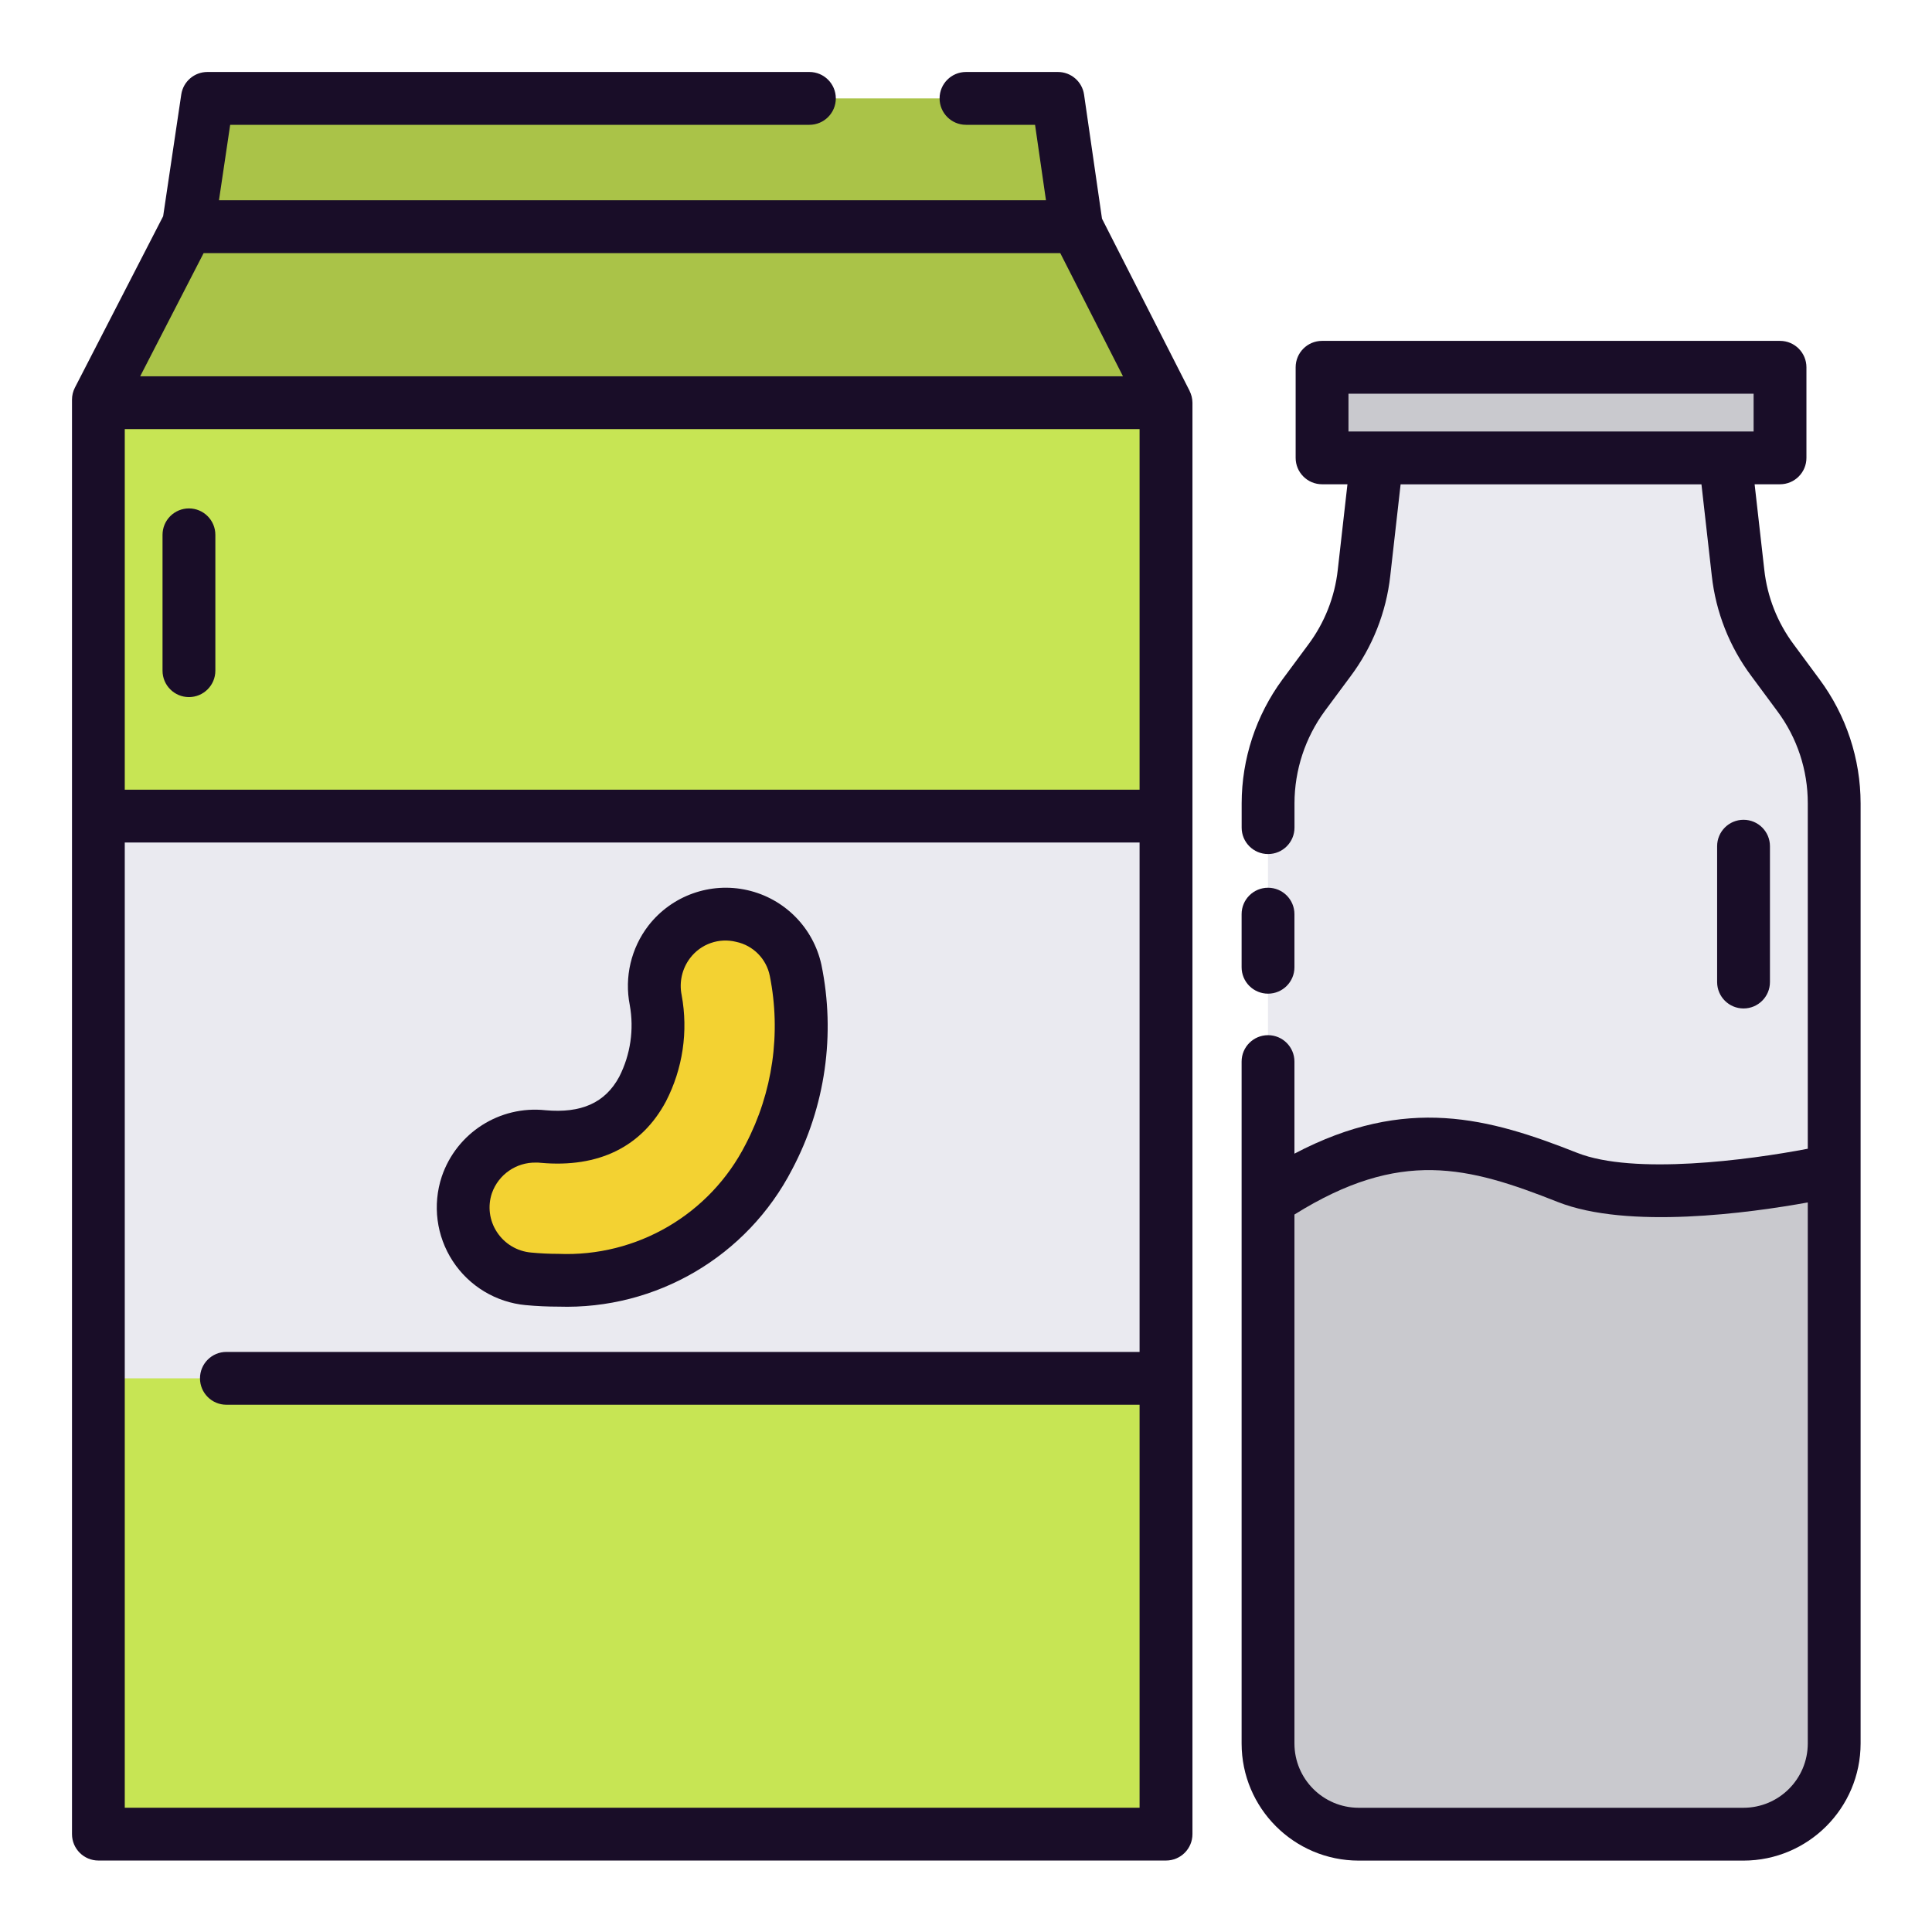
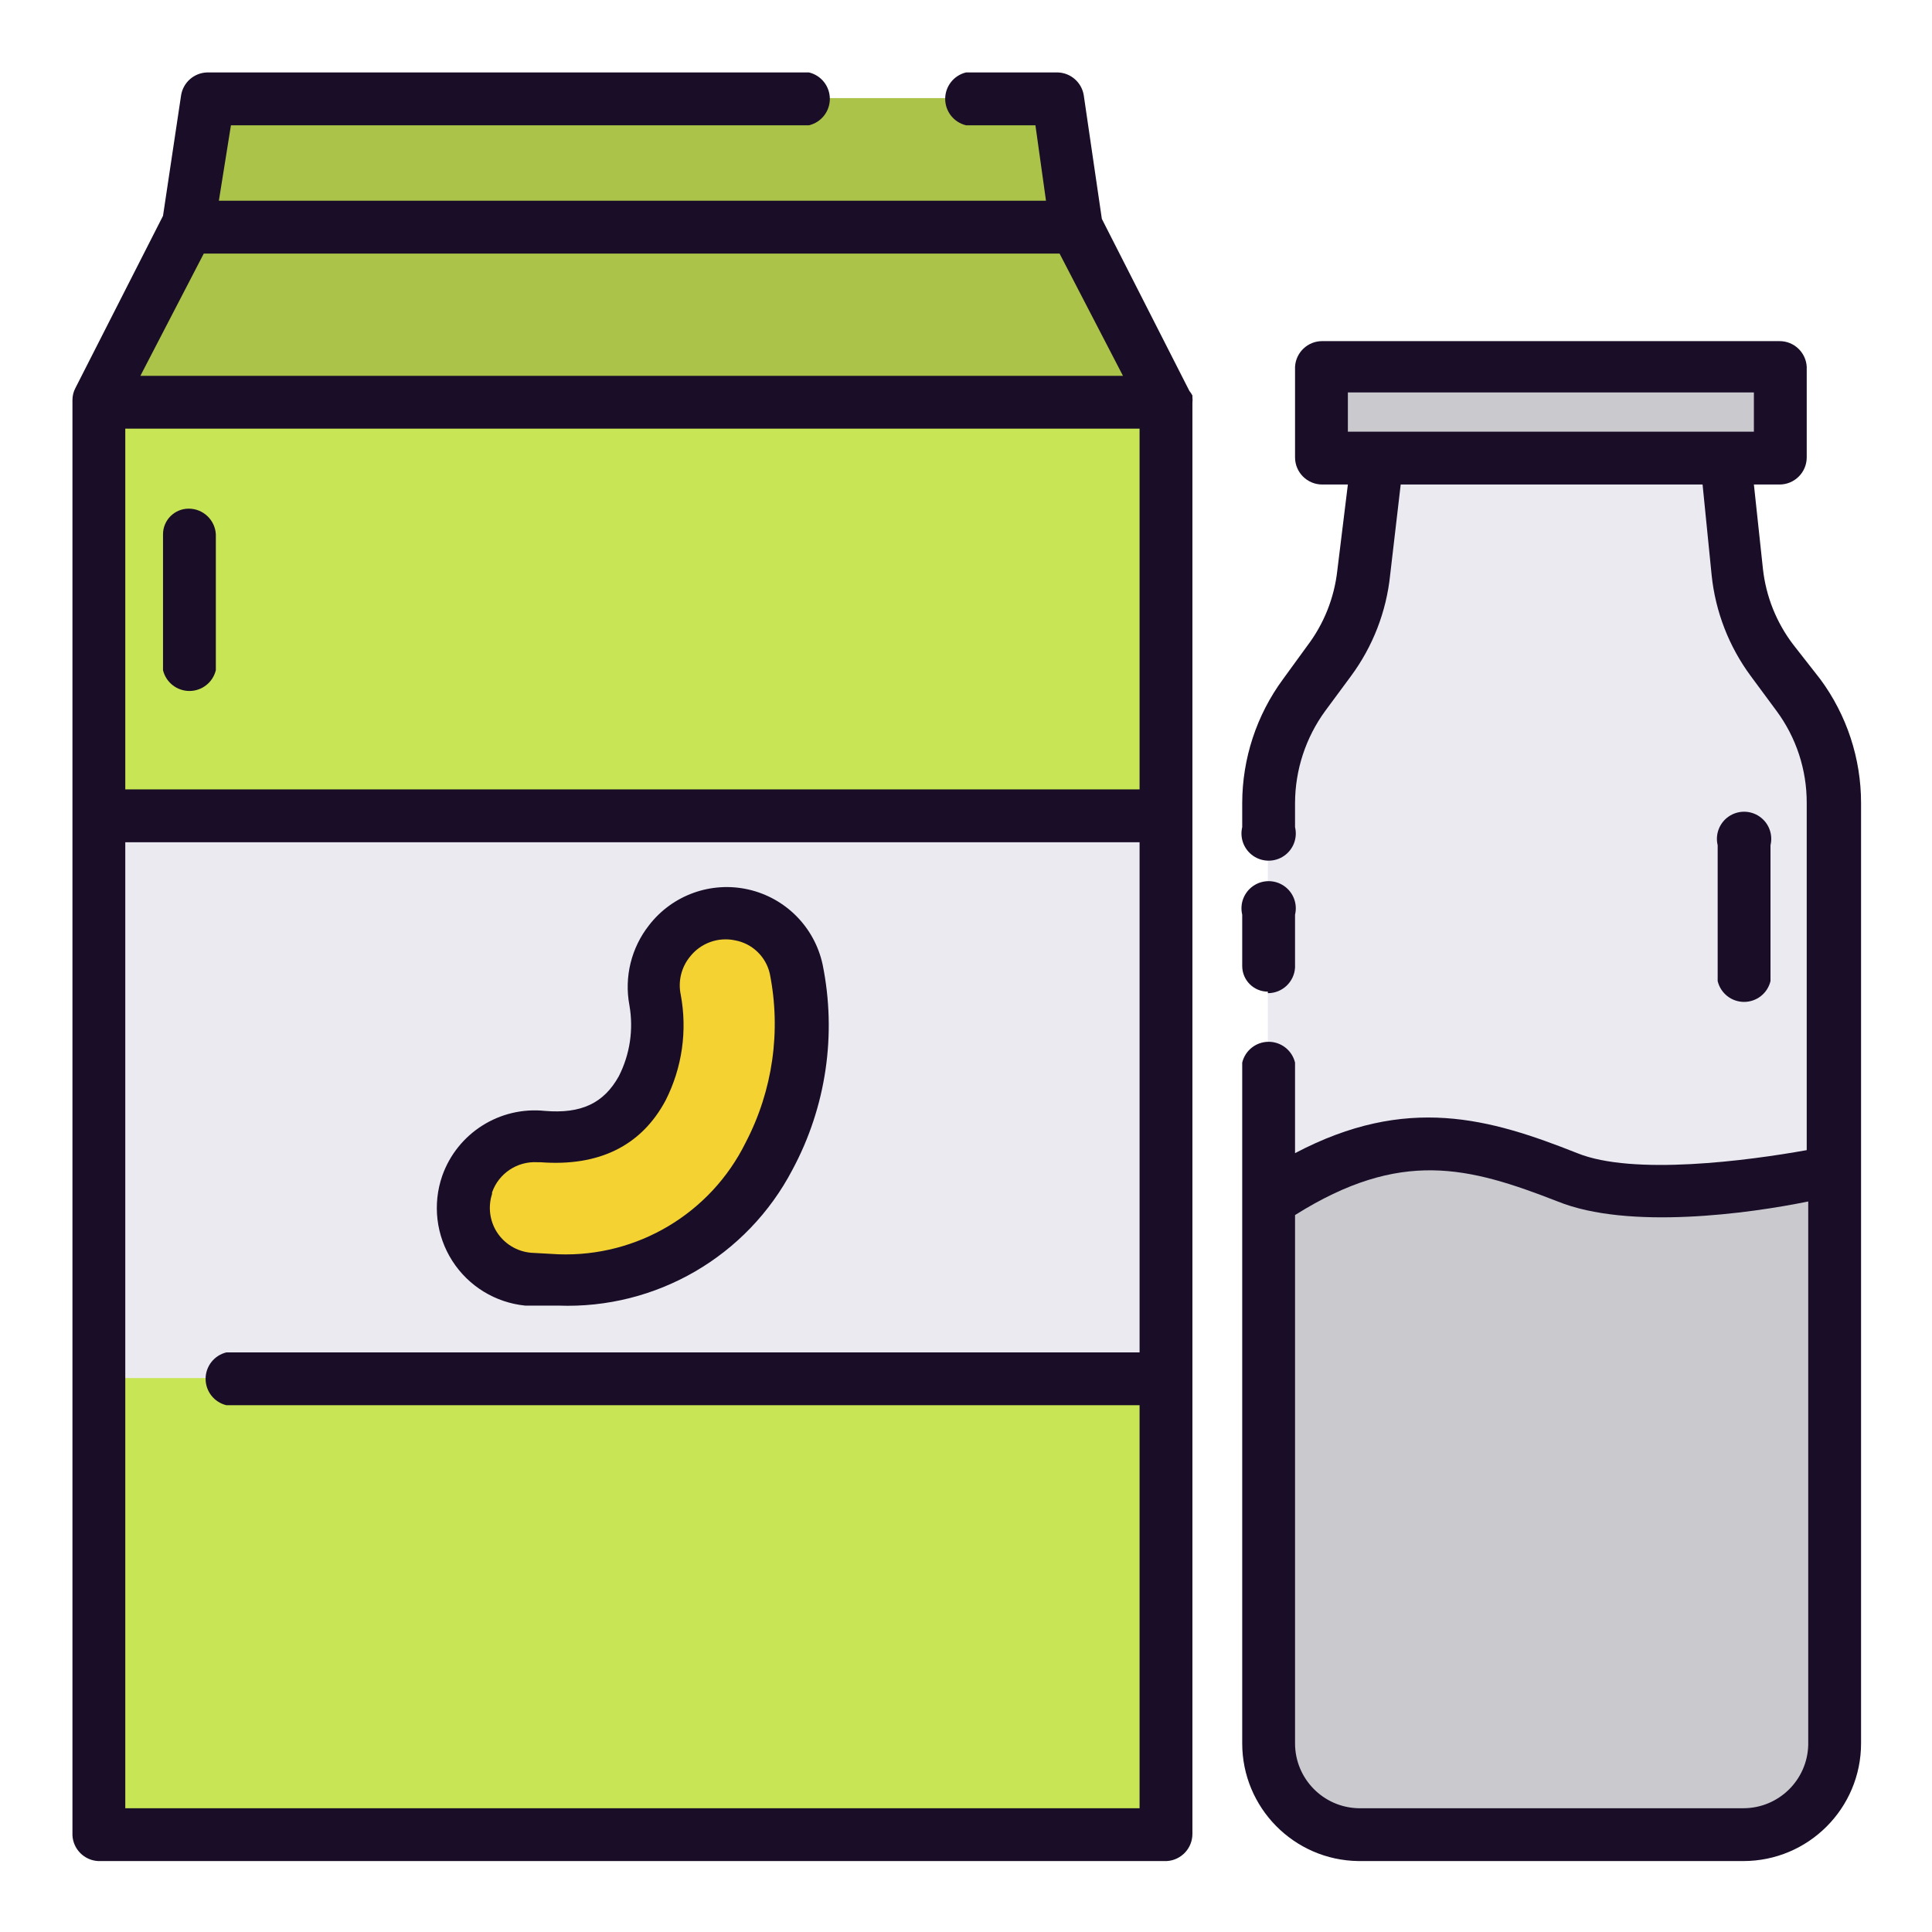
- <svg xmlns="http://www.w3.org/2000/svg" height="512" viewBox="0 0 128 128" width="512">
-   <g>
-     <g>
-       <g>
-         <path d="m77.25 26.68v6.92h-70.72l-.01-7.12 5-9.71.98-1.9.24-1.6 1-6.75h56.35l.98 6.75.25 1.75.89 1.75z" fill="#aac348" />
-         <path d="m6.516 26.681h70.738v94.835h-70.738z" fill="#c7e554" />
-         <path d="m6.516 54.068h70.738v37.25h-70.738z" fill="#eaeaf0" />
-         <path d="m36.992 84.822q-.975 0-1.987-.1a4.752 4.752 0 0 1 -4.076-6.222 4.8 4.8 0 0 1 5.052-3.2q.5.047.967.046a5.9 5.9 0 0 0 5.623-3.187 9.272 9.272 0 0 0 .87-5.9 4.788 4.788 0 0 1 .9-3.863 4.736 4.736 0 0 1 8.365 1.889 18.554 18.554 0 0 1 -1.767 12.358 15.108 15.108 0 0 1 -13.947 8.179z" fill="#f3d232" />
-       </g>
-       <path d="m121.516 53.217v62.3a6.006 6.006 0 0 1 -6 6h-25.509a6.006 6.006 0 0 1 -6-6v-62.3a12.056 12.056 0 0 1 2.361-7.162l1.711-2.3a11.845 11.845 0 0 0 2.29-5.8l1.14-10.083h22.506l1.141 10.083a11.845 11.845 0 0 0 2.29 5.8l1.711 2.3a12.056 12.056 0 0 1 2.359 7.162z" fill="#eaeaf0" />
-       <g fill="#c9c9ce">
-         <path d="m121.52 77.53v37.98a6.022 6.022 0 0 1 -6.01 6.01h-25.5a6.013 6.013 0 0 1 -6-6.01v-36.01c8.25-5.5 13.67-3.94 19.83-1.5 5.7 2.26 17.68-.47 17.68-.47z" />
-         <path d="m87.59 24.335h30.342v6.002h-30.342z" />
-       </g>
-     </g>
-     <g fill="#190d28">
-       <path d="m78.943 26.247a1.786 1.786 0 0 0 -.122-.33c0-.009-.006-.021-.011-.03l-5.8-11.4-1.188-8.218a1.75 1.75 0 0 0 -1.732-1.5h-6.09a1.75 1.75 0 0 0 0 3.5h4.575l.723 5h-54.791l.743-5h38.375a1.75 1.75 0 0 0 0-3.5h-39.885a1.75 1.75 0 0 0 -1.731 1.493l-1.2 8.063-5.845 11.354a1.747 1.747 0 0 0 -.194.8v.157.044 94.835a1.75 1.75 0 0 0 1.75 1.75h70.733a1.75 1.75 0 0 0 1.75-1.75v-94.834a1.777 1.777 0 0 0 -.05-.4c-.003-.013-.008-.023-.01-.034zm-65.452-9.479h56.754l4.155 8.163h-65.113zm-5.225 11.663h67.234v5.169.033 18.685h-67.234zm0 91.335v-63.948h67.234v33.75h-60.5a1.75 1.75 0 0 0 0 3.5h60.5v26.7z" />
-       <path d="m12.518 33.684a1.749 1.749 0 0 0 -1.75 1.75v9a1.75 1.75 0 0 0 3.5 0v-9a1.75 1.75 0 0 0 -1.75-1.75z" />
-       <path d="m34.838 86.468c.721.068 1.445.1 2.155.1a16.818 16.818 0 0 0 15.491-9.1 20.236 20.236 0 0 0 1.937-13.549 6.486 6.486 0 0 0 -11.457-2.6 6.551 6.551 0 0 0 -1.24 5.27 7.528 7.528 0 0 1 -.694 4.742c-.938 1.75-2.539 2.435-4.887 2.225a6.523 6.523 0 0 0 -6.874 4.393 6.5 6.5 0 0 0 5.569 8.52zm-2.248-7.417a3.031 3.031 0 0 1 2.922-2.026c.1 0 .207 0 .311.015 3.848.347 6.689-1.067 8.292-4.058a11 11 0 0 0 1.046-7.054 3.049 3.049 0 0 1 .563-2.457 2.938 2.938 0 0 1 3.049-1.071 2.881 2.881 0 0 1 2.227 2.247 16.912 16.912 0 0 1 -1.6 11.168 13.29 13.29 0 0 1 -12.406 7.256c-.6 0-1.212-.029-1.822-.088a3.013 3.013 0 0 1 -2.252-1.361 2.963 2.963 0 0 1 -.33-2.571z" />
-       <path d="m84.01 65.833a1.75 1.75 0 0 0 1.75-1.75v-3.518a1.75 1.75 0 1 0 -3.5 0v3.518a1.749 1.749 0 0 0 1.75 1.75z" />
-       <path d="m120.556 45.019-1.714-2.319a10.11 10.11 0 0 1 -1.953-4.949l-.641-5.667h1.683a1.75 1.75 0 0 0 1.75-1.75v-6a1.75 1.75 0 0 0 -1.75-1.75h-30.341a1.75 1.75 0 0 0 -1.75 1.75v6a1.75 1.75 0 0 0 1.75 1.75h1.682l-.642 5.676a10.111 10.111 0 0 1 -1.956 4.949l-1.711 2.311a13.89 13.89 0 0 0 -2.7 8.2v1.613a1.75 1.75 0 1 0 3.5 0v-1.613a10.366 10.366 0 0 1 2.013-6.12l1.706-2.3a13.607 13.607 0 0 0 2.627-6.651l.685-6.059h19.932l.684 6.054a13.606 13.606 0 0 0 2.624 6.65l1.712 2.313a10.177 10.177 0 0 1 2.024 6.116v22.884c-3.927.753-11.531 1.754-15.282.27-5.813-2.3-11.312-3.847-18.728.056v-6.1a1.75 1.75 0 0 0 -3.5 0v9.117.094 35.966a7.764 7.764 0 0 0 7.75 7.76h25.5a7.769 7.769 0 0 0 7.76-7.76v-62.29a13.822 13.822 0 0 0 -2.714-8.201zm-31.216-18.934h26.841v2.5h-26.841zm26.17 93.685h-25.5a4.261 4.261 0 0 1 -4.25-4.26v-35.044c7.019-4.385 11.509-3.182 17.44-.835 4.654 1.842 12.73.728 16.57.034v35.845a4.265 4.265 0 0 1 -4.26 4.26z" />
-       <path d="m117.264 65.063v-9a1.75 1.75 0 1 0 -3.5 0v9a1.75 1.75 0 0 0 3.5 0z" />
-     </g>
+ <svg xmlns="http://www.w3.org/2000/svg" viewBox="0 0 128 128">
+   <path d="M77.3 26.7v6.9H6.5v-7.1l5-9.7 1-2 .2-1.5 1-6.8h56.4l1 6.8.2 1.7 1 1.8z" fill="#aac348" />
+   <path d="M6.5 26.7h70.8v94.8H6.5z" fill="#c7e554" />
+   <path d="M6.5 54h70.8v37.3H6.5z" fill="#eaeaf0" />
+   <path d="M37 84.8h-2a4.8 4.8 0 0 1-4-6.3 4.8 4.8 0 0 1 5-3.2h1a5.9 5.9 0 0 0 5.6-3.1 9.3 9.3 0 0 0 .8-6 4.8 4.8 0 0 1 1-3.8 4.7 4.7 0 0 1 8.3 1.9A18.6 18.6 0 0 1 51 76.6a15.1 15.1 0 0 1-14 8.2z" fill="#f3d232" />
+   <path d="M121.5 53.2v62.3a6 6 0 0 1-6 6H90a6 6 0 0 1-6-6V53.2a12 12 0 0 1 2.4-7.1l1.7-2.3a11.8 11.8 0 0 0 2.3-5.8l1.1-10.1H114l1.2 10a11.8 11.8 0 0 0 2.2 5.9l1.8 2.3a12 12 0 0 1 2.3 7.1z" fill="#eaeaf0" />
+   <g fill="#c9c9ce">
+     <path d="M121.5 77.5v38a6 6 0 0 1-6 6H90a6 6 0 0 1-6-6v-36c8.3-5.5 13.7-4 19.8-1.5 5.7 2.3 17.7-.5 17.7-.5z" />
+     <path d="M87.6 24.3h30.3v6H87.6z" />
+   </g>
+   <g fill="#190d28">
+     <path d="M79 26.2a1.8 1.8 0 0 0-.2-.3L73 14.5l-1.2-8.2a1.8 1.8 0 0 0-1.7-1.5H64a1.8 1.8 0 0 0 0 3.5h4.6l.7 5H14.5l.8-5h38.3a1.8 1.8 0 0 0 0-3.5H13.7A1.8 1.8 0 0 0 12 6.3l-1.2 8L5 25.7a1.7 1.7 0 0 0-.2.8v95.1a1.8 1.8 0 0 0 1.7 1.7h70.8a1.8 1.8 0 0 0 1.7-1.8V26.7a1.8 1.8 0 0 0 0-.4zm-65.5-9.4h56.7l4.2 8.1H9.3zM8.3 28.4h67.2v23.9H8.3zm0 91.4v-64h67.2v33.8H15a1.8 1.8 0 0 0 0 3.5h60.5v26.7z" />
+     <path d="M12.5 33.7a1.7 1.7 0 0 0-1.7 1.7v9a1.8 1.8 0 0 0 3.5 0v-9a1.8 1.8 0 0 0-1.8-1.7z" />
+     <path d="M34.8 86.5H37a16.8 16.8 0 0 0 15.5-9 20.2 20.2 0 0 0 2-13.6A6.5 6.5 0 0 0 43 61.3a6.6 6.6 0 0 0-1.3 5.3 7.5 7.5 0 0 1-.7 4.7c-1 1.8-2.5 2.5-4.9 2.3a6.5 6.5 0 0 0-6.8 4.3 6.5 6.5 0 0 0 5.5 8.6zM32.6 79a3 3 0 0 1 3-2h.2c3.9.3 6.7-1.1 8.3-4.1a11 11 0 0 0 1-7 3 3 0 0 1 .6-2.5 3 3 0 0 1 3-1.1 2.9 2.9 0 0 1 2.3 2.2 17 17 0 0 1-1.6 11.2A13.3 13.3 0 0 1 37 83.1l-1.8-.1a3 3 0 0 1-2.3-1.4 3 3 0 0 1-.3-2.5z" />
+     <path d="M84 65.8a1.8 1.8 0 0 0 1.8-1.7v-3.5a1.8 1.8 0 1 0-3.5 0V64a1.7 1.7 0 0 0 1.7 1.7z" />
+     <path d="m120.6 45-1.8-2.3a10.1 10.1 0 0 1-2-5l-.6-5.6h1.7a1.8 1.8 0 0 0 1.8-1.8v-6a1.8 1.8 0 0 0-1.8-1.7H87.6a1.8 1.8 0 0 0-1.8 1.7v6a1.8 1.8 0 0 0 1.8 1.8h1.7l-.7 5.7a10.1 10.1 0 0 1-2 5L85 45a13.9 13.9 0 0 0-2.7 8.2v1.6a1.8 1.8 0 1 0 3.5 0v-1.6a10.4 10.4 0 0 1 2-6.1l1.7-2.3a13.6 13.6 0 0 0 2.6-6.7l.7-6h20l.6 6a13.6 13.6 0 0 0 2.6 6.7l1.7 2.3a10.2 10.2 0 0 1 2 6.1v23c-3.9.7-11.5 1.7-15.2.2-5.8-2.3-11.3-3.9-18.7 0v-6a1.8 1.8 0 0 0-3.5 0v45.1a7.8 7.8 0 0 0 7.7 7.8h25.5a7.8 7.8 0 0 0 7.8-7.8V53.2a13.8 13.8 0 0 0-2.7-8.2zM89.3 26h26.9v2.6H89.3zm26.2 93.8H90a4.3 4.3 0 0 1-4.2-4.3v-35c7-4.4 11.5-3.2 17.4-.9 4.7 1.9 12.7.8 16.6 0v36a4.3 4.3 0 0 1-4.3 4.2z" />
+     <path d="M117.3 65v-9a1.8 1.8 0 1 0-3.5 0v9a1.8 1.8 0 0 0 3.5 0z" />
  </g>
</svg>
